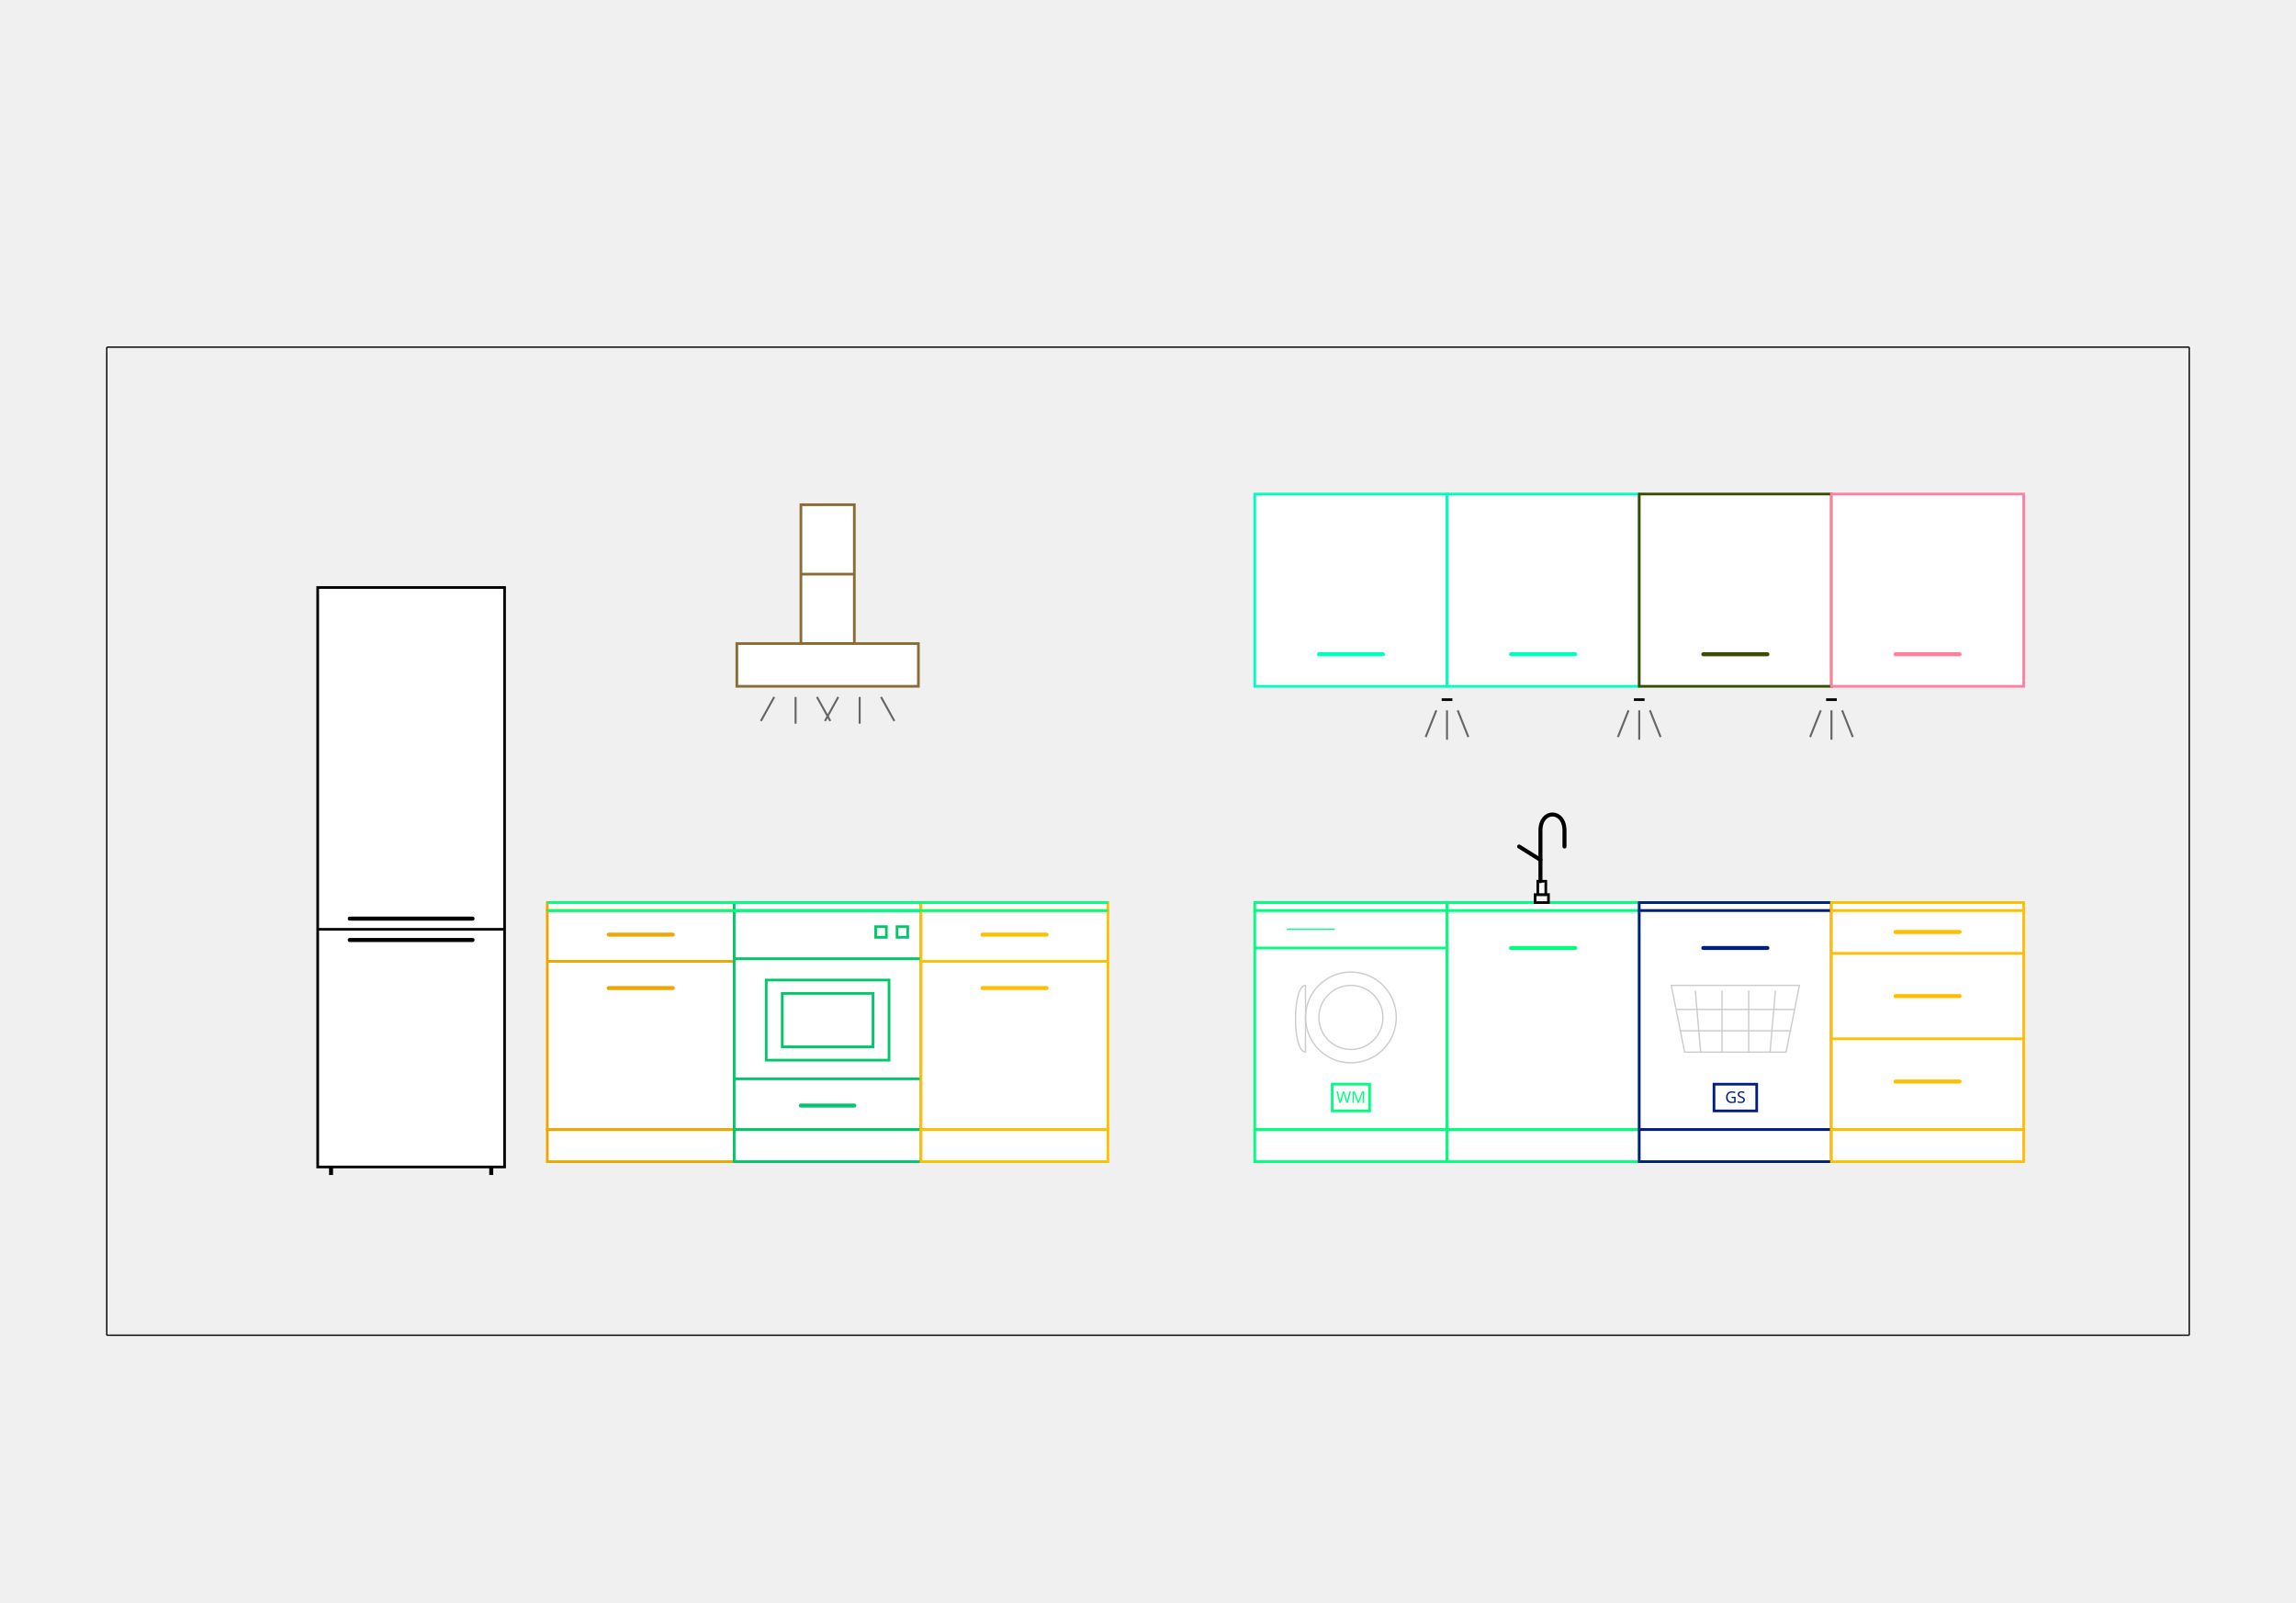
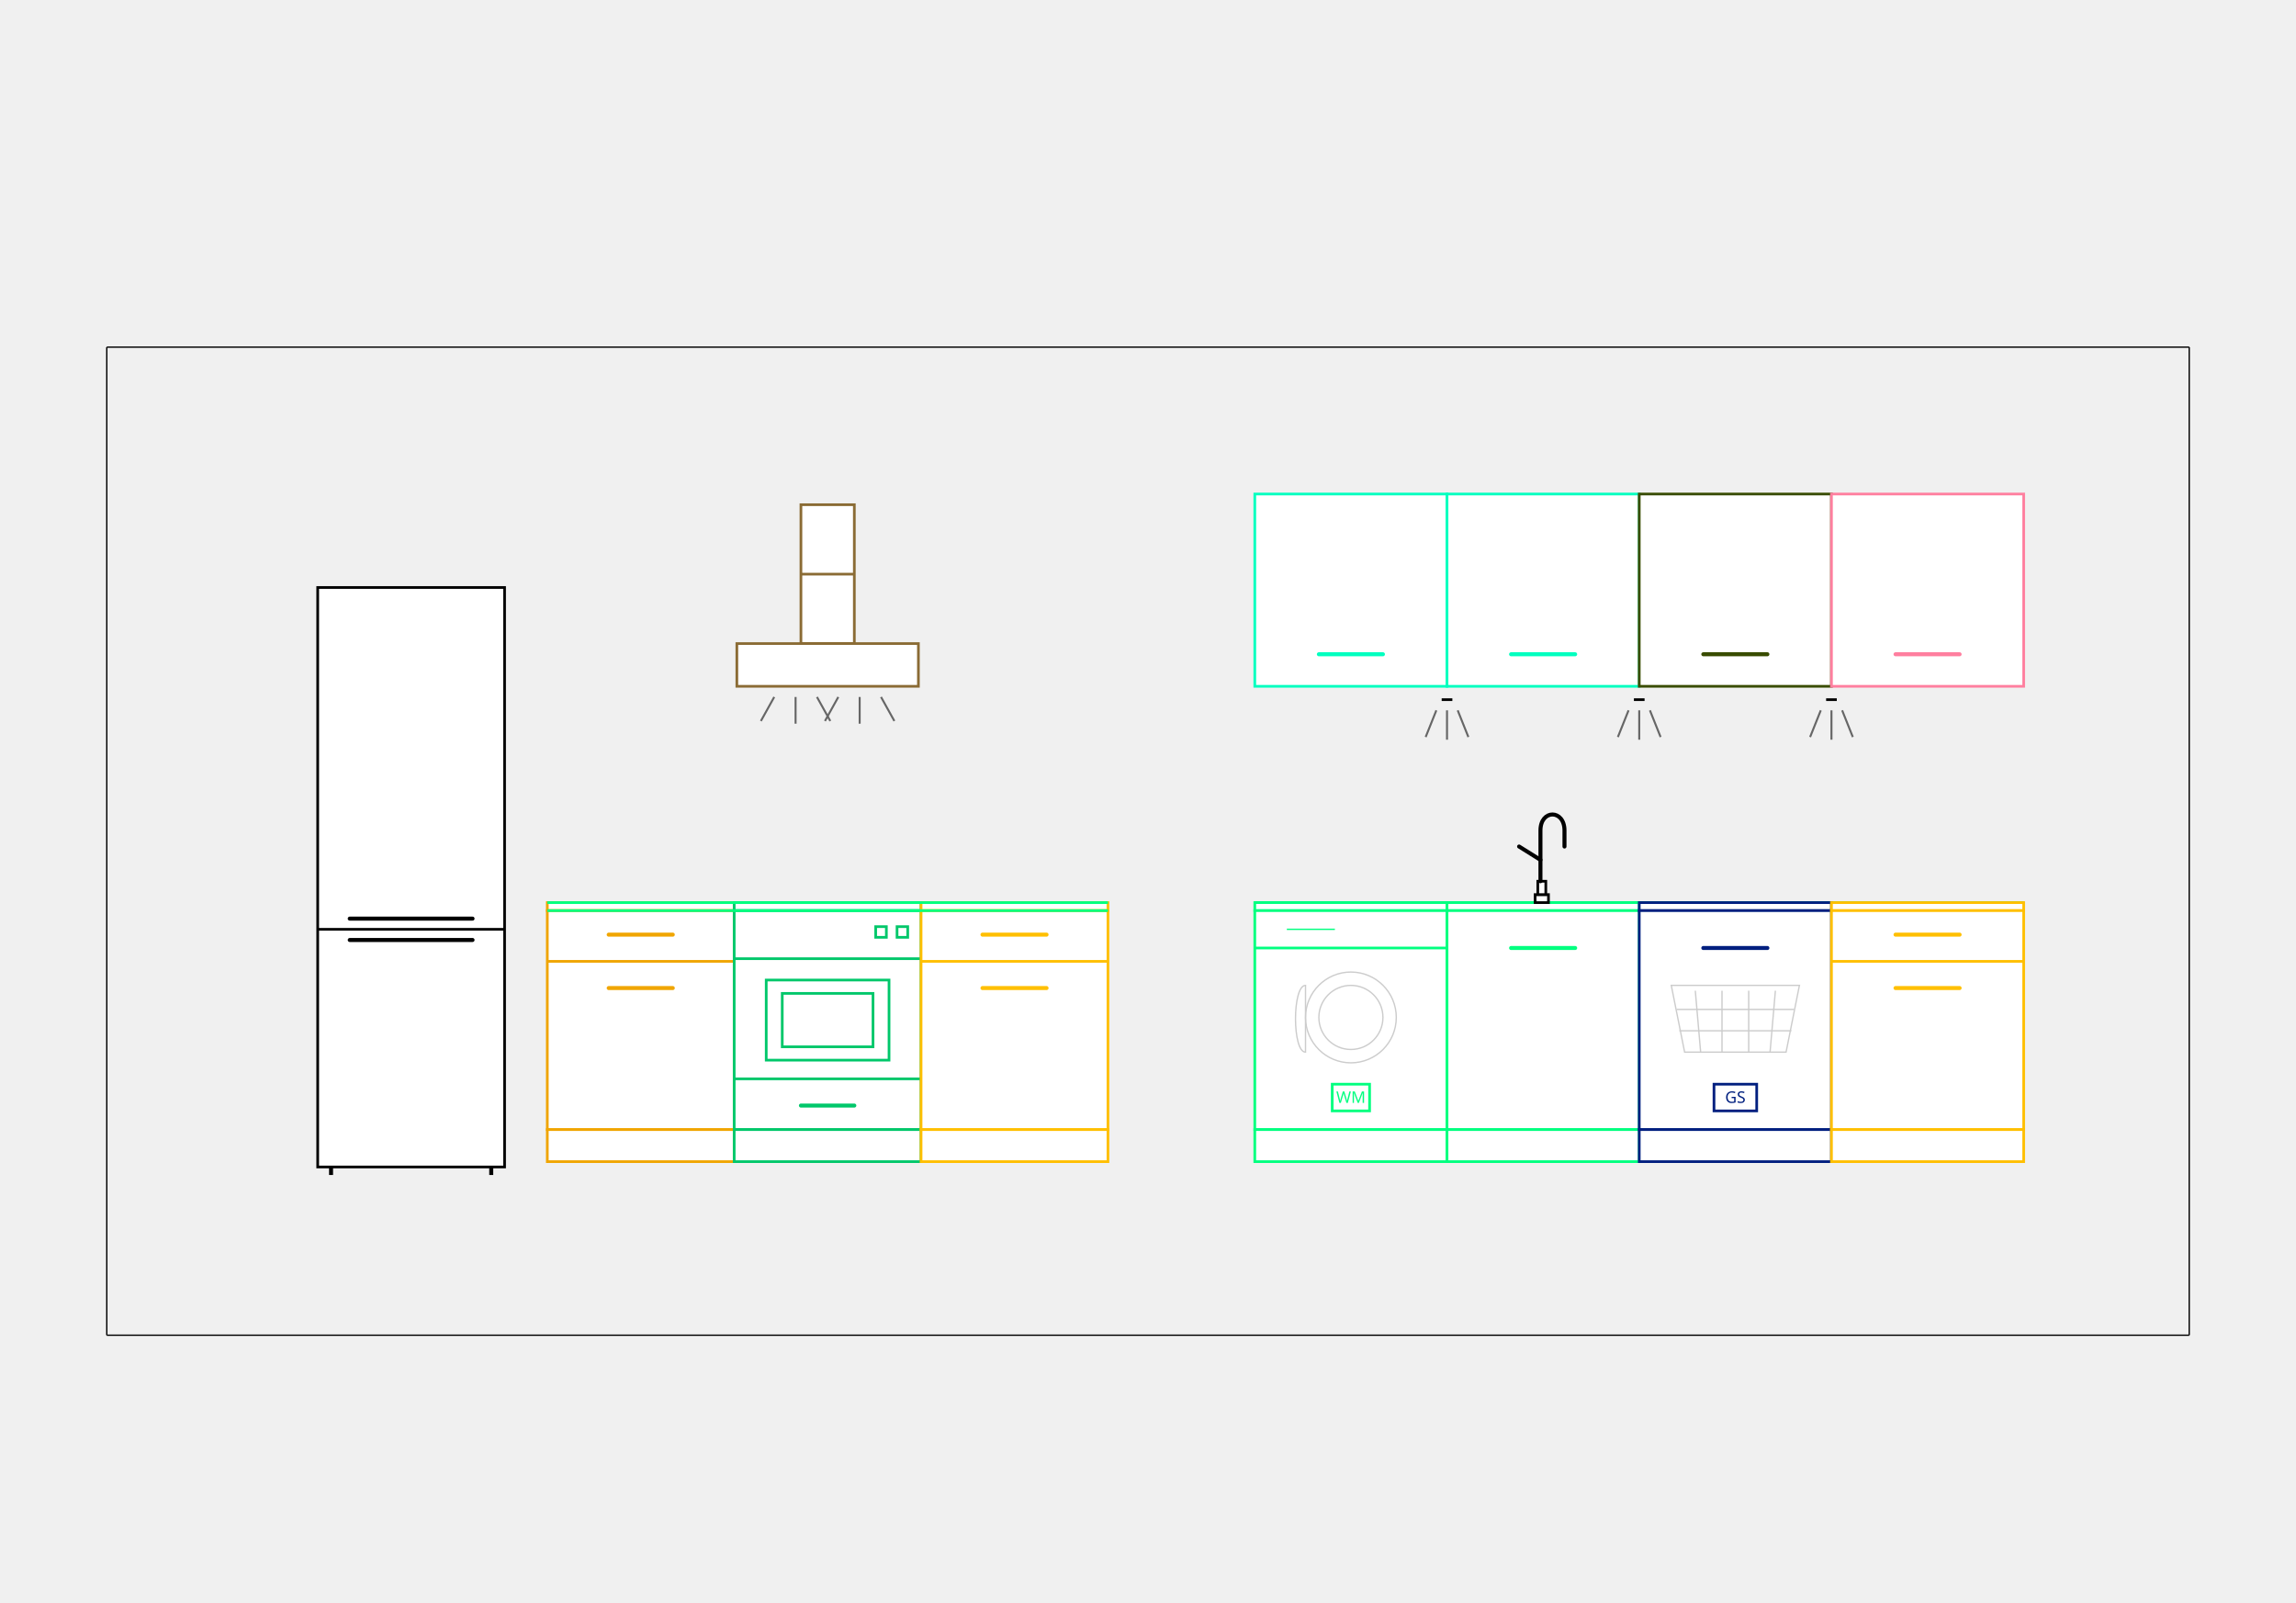
<svg xmlns="http://www.w3.org/2000/svg" width="860" height="600" viewBox="0 0 860 600" version="1.1">
  <path d="M40 130H820" fill="none" stroke="black" stroke-width="0.5" />
  <path d="M40 500H820" fill="none" stroke="black" stroke-width="0.5" />
  <path d="M40 130V500" fill="none" stroke="black" stroke-width="0.5" />
  <path d="M820 130V500" fill="none" stroke="black" stroke-width="0.5" />
  <g data-component-id="component-refrigerator" transform="translate(24 0)">
    <rect x="95" y="220" width="70" height="217" fill="white" stroke="black" stroke-width="1" />
    <line x1="100" y1="437" x2="100" y2="440" stroke="black" stroke-width="1.5" />
    <line x1="160" y1="437" x2="160" y2="440" stroke="black" stroke-width="1.5" />
    <line x1="95" y1="348" x2="165" y2="348" stroke="black" stroke-width="1" />
    <line x1="107" y1="344" x2="153" y2="344" stroke="black" stroke-width="1.5" stroke-linecap="round" />
    <line x1="107" y1="352" x2="153" y2="352" stroke="black" stroke-width="1.5" stroke-linecap="round" />
  </g>
  <g data-component-id="component-extractor-hood" transform="translate(16 34)">
    <rect x="284" y="155" width="20" height="52" fill="white" stroke="#8a6b34" stroke-width="1" />
    <line x1="284" y1="181" x2="304" y2="181" stroke="#8a6b34" stroke-width="1" />
    <rect x="260" y="207" width="68" height="16" fill="white" stroke="#8a6b34" stroke-width="1" />
    <g fill="none" stroke="#666" stroke-width="0.75">
      <line x1="274" y1="227" x2="269" y2="236" />
      <line x1="282" y1="227" x2="282" y2="237" />
      <line x1="290" y1="227" x2="295" y2="236" />
      <line x1="298" y1="227" x2="293" y2="236" />
      <line x1="306" y1="227" x2="306" y2="237" />
      <line x1="314" y1="227" x2="319" y2="236" />
    </g>
  </g>
  <g data-component-id="component-cook-base-left">
    <rect x="205" y="338" width="70" height="3" fill="white" stroke="#f0a500" stroke-width="1" />
    <rect x="205" y="341" width="70" height="82" fill="white" stroke="#f0a500" stroke-width="1" />
    <rect x="205" y="423" width="70" height="12" fill="white" stroke="#f0a500" stroke-width="1" />
    <line x1="205" y1="360" x2="275" y2="360" stroke="#f0a500" stroke-width="1" />
    <line x1="228" y1="350" x2="252" y2="350" stroke="#f0a500" stroke-width="1.5" stroke-linecap="round" />
    <line x1="228" y1="370" x2="252" y2="370" stroke="#f0a500" stroke-width="1.5" stroke-linecap="round" />
  </g>
  <g data-component-id="component-oven-base">
    <rect x="275" y="338" width="70" height="3" fill="white" stroke="#00c76a" stroke-width="1" />
    <rect x="275" y="341" width="70" height="82" fill="white" stroke="#00c76a" stroke-width="1" />
    <rect x="275" y="423" width="70" height="12" fill="white" stroke="#00c76a" stroke-width="1" />
    <line x1="275" y1="359" x2="345" y2="359" stroke="#00c76a" stroke-width="1" />
    <rect x="328" y="347" width="4" height="4" fill="none" stroke="#00c76a" stroke-width="1" />
    <rect x="336" y="347" width="4" height="4" fill="none" stroke="#00c76a" stroke-width="1" />
    <line x1="275" y1="404" x2="345" y2="404" stroke="#00c76a" stroke-width="1" />
    <rect x="287" y="367" width="46" height="30" fill="none" stroke="#00c76a" stroke-width="1" />
    <rect x="293" y="372" width="34" height="20" fill="none" stroke="#00c76a" stroke-width="1" />
    <line x1="300" y1="414" x2="320" y2="414" stroke="#00c76a" stroke-width="1.5" stroke-linecap="round" />
  </g>
  <g data-component-id="component-cook-base-right">
    <rect x="345" y="338" width="70" height="3" fill="white" stroke="#ffbf00" stroke-width="1" />
    <rect x="345" y="341" width="70" height="82" fill="white" stroke="#ffbf00" stroke-width="1" />
    <rect x="345" y="423" width="70" height="12" fill="white" stroke="#ffbf00" stroke-width="1" />
    <line x1="345" y1="360" x2="415" y2="360" stroke="#ffbf00" stroke-width="1" />
    <line x1="368" y1="350" x2="392" y2="350" stroke="#ffbf00" stroke-width="1.5" stroke-linecap="round" />
    <line x1="368" y1="370" x2="392" y2="370" stroke="#ffbf00" stroke-width="1.5" stroke-linecap="round" />
  </g>
  <g data-component-id="component-wall-cabinet-1">
    <rect x="470" y="185" width="72" height="72" fill="white" stroke="#00ffbf" stroke-width="1" />
    <line x1="494" y1="245" x2="518" y2="245" stroke="#00ffbf" stroke-width="1.5" stroke-linecap="round" />
  </g>
  <g data-component-id="component-wall-cabinet-2">
    <rect x="542" y="185" width="72" height="72" fill="white" stroke="#00ffbf" stroke-width="1" />
    <line x1="566" y1="245" x2="590" y2="245" stroke="#00ffbf" stroke-width="1.5" stroke-linecap="round" />
  </g>
  <g data-component-id="component-wall-cabinet-3">
    <rect x="614" y="185" width="72" height="72" fill="white" stroke="#394c00" stroke-width="1" />
    <line x1="638" y1="245" x2="662" y2="245" stroke="#394c00" stroke-width="1.5" stroke-linecap="round" />
  </g>
  <g data-component-id="component-wall-cabinet-4">
    <rect x="686" y="185" width="72" height="72" fill="white" stroke="#ff7f9f" stroke-width="1" />
    <line x1="710" y1="245" x2="734" y2="245" stroke="#ff7f9f" stroke-width="1.5" stroke-linecap="round" />
  </g>
  <g data-component-id="component-under-cabinet-light">
    <g transform="translate(532 262)">
      <line x1="8" y1="0" x2="12" y2="0" fill="none" stroke="black" stroke-width="1" />
      <line x1="6" y1="4" x2="2" y2="14" fill="none" stroke="#666" stroke-width="0.75" />
      <line x1="10" y1="4" x2="10" y2="15" fill="none" stroke="#666" stroke-width="0.75" />
      <line x1="14" y1="4" x2="18" y2="14" fill="none" stroke="#666" stroke-width="0.75" />
    </g>
    <g transform="translate(604 262)">
      <line x1="8" y1="0" x2="12" y2="0" fill="none" stroke="black" stroke-width="1" />
      <line x1="6" y1="4" x2="2" y2="14" fill="none" stroke="#666" stroke-width="0.75" />
      <line x1="10" y1="4" x2="10" y2="15" fill="none" stroke="#666" stroke-width="0.75" />
      <line x1="14" y1="4" x2="18" y2="14" fill="none" stroke="#666" stroke-width="0.75" />
    </g>
    <g transform="translate(676 262)">
      <line x1="8" y1="0" x2="12" y2="0" fill="none" stroke="black" stroke-width="1" />
      <line x1="6" y1="4" x2="2" y2="14" fill="none" stroke="#666" stroke-width="0.75" />
      <line x1="10" y1="4" x2="10" y2="15" fill="none" stroke="#666" stroke-width="0.75" />
      <line x1="14" y1="4" x2="18" y2="14" fill="none" stroke="#666" stroke-width="0.75" />
    </g>
  </g>
  <g data-component-id="component-worktop">
    <line x1="205" y1="338" x2="415" y2="338" fill="none" stroke="springgreen" stroke-width="1" />
    <line x1="205" y1="341" x2="415" y2="341" fill="none" stroke="springgreen" stroke-width="1" />
    <line x1="470" y1="338" x2="758" y2="338" fill="none" stroke="springgreen" stroke-width="1" />
    <line x1="470" y1="341" x2="758" y2="341" fill="none" stroke="springgreen" stroke-width="1" />
  </g>
  <g data-component-id="component-wm-base">
    <rect x="470" y="338" width="72" height="3" fill="white" stroke="springgreen" stroke-width="1" />
    <rect x="470" y="341" width="72" height="82" fill="white" stroke="springgreen" stroke-width="1" />
    <rect x="470" y="423" width="72" height="12" fill="white" stroke="springgreen" stroke-width="1" />
    <line x1="470" y1="355" x2="542" y2="355" stroke="springgreen" stroke-width="1" />
    <line x1="482" y1="348" x2="500" y2="348" stroke="springgreen" stroke-width="0.5" />
    <g fill="none" stroke="#ccc" stroke-width="0.5">
      <path d="M489 369 C484 369 484 394 489 394 Z" />
      <circle cx="506" cy="381" r="17" />
      <circle cx="506" cy="381" r="12" />
    </g>
    <rect x="499" y="406" width="14" height="10" fill="white" stroke="springgreen" stroke-width="1" />
    <text x="506" y="413" font-family="sans-serif" font-size="6" text-anchor="middle" fill="springgreen" stroke="none">WM</text>
  </g>
  <g data-component-id="component-sink-base">
    <rect x="542" y="338" width="72" height="3" fill="white" stroke="springgreen" stroke-width="1" />
    <rect x="542" y="341" width="72" height="82" fill="white" stroke="springgreen" stroke-width="1" />
    <rect x="542" y="423" width="72" height="12" fill="white" stroke="springgreen" stroke-width="1" />
    <line x1="566" y1="355" x2="590" y2="355" stroke="springgreen" stroke-width="1.5" stroke-linecap="round" />
  </g>
  <g data-component-id="component-dishwasher-base">
    <rect x="614" y="338" width="72" height="3" fill="white" stroke="#001f7f" stroke-width="1" />
    <rect x="614" y="341" width="72" height="82" fill="white" stroke="#001f7f" stroke-width="1" />
    <rect x="614" y="423" width="72" height="12" fill="white" stroke="#001f7f" stroke-width="1" />
    <line x1="638" y1="355" x2="662" y2="355" stroke="#001f7f" stroke-width="1.5" stroke-linecap="round" />
    <g fill="none" stroke="#ccc" stroke-width="0.5">
      <path d="M626 369 L631 394 H669 L674 369 Z" />
      <line x1="635" y1="371" x2="637" y2="394" />
      <line x1="645" y1="371" x2="645" y2="394" />
      <line x1="655" y1="371" x2="655" y2="394" />
      <line x1="665" y1="371" x2="663" y2="394" />
      <line x1="628" y1="378" x2="672" y2="378" />
      <line x1="629" y1="386" x2="671" y2="386" />
    </g>
    <rect x="642" y="406" width="16" height="10" fill="white" stroke="#001f7f" stroke-width="1" />
    <text x="650" y="413" font-family="sans-serif" font-size="6" text-anchor="middle" fill="#001f7f" stroke="none">GS</text>
  </g>
  <g data-component-id="component-drawer-base-3">
    <rect x="686" y="338" width="72" height="3" fill="white" stroke="#ffbf00" stroke-width="1" />
    <rect x="686" y="341" width="72" height="82" fill="white" stroke="#ffbf00" stroke-width="1" />
    <rect x="686" y="423" width="72" height="12" fill="white" stroke="#ffbf00" stroke-width="1" />
-     <line x1="686" y1="357" x2="758" y2="357" stroke="#ffbf00" stroke-width="1" />
-     <line x1="686" y1="389" x2="758" y2="389" stroke="#ffbf00" stroke-width="1" />
-     <line x1="710" y1="349" x2="734" y2="349" stroke="#ffbf00" stroke-width="1.5" stroke-linecap="round" />
-     <line x1="710" y1="373" x2="734" y2="373" stroke="#ffbf00" stroke-width="1.5" stroke-linecap="round" />
-     <line x1="710" y1="405" x2="734" y2="405" stroke="#ffbf00" stroke-width="1.5" stroke-linecap="round" />
+     <line x1="686" y1="360" x2="758" y2="360" stroke="#ffbf00" stroke-width="1" />
+     <line x1="710" y1="350" x2="734" y2="350" stroke="#ffbf00" stroke-width="1.5" stroke-linecap="round" />
+     <line x1="710" y1="370" x2="734" y2="370" stroke="#ffbf00" stroke-width="1.5" stroke-linecap="round" />
  </g>
  <g data-component-id="component-sink-faucet" transform="translate(0 9)">
    <rect x="575" y="326" width="5" height="3" fill="white" stroke="black" stroke-width="1" />
    <rect x="576" y="321" width="3" height="5" fill="white" stroke="black" stroke-width="1" />
    <path d="M577 321 L577 302 C577 294 586 294 586 302 L586 308" fill="none" stroke="black" stroke-width="1.5" stroke-linecap="round" />
    <line x1="577" y1="313" x2="569" y2="308" stroke="black" stroke-width="1.5" stroke-linecap="round" />
  </g>
</svg>
